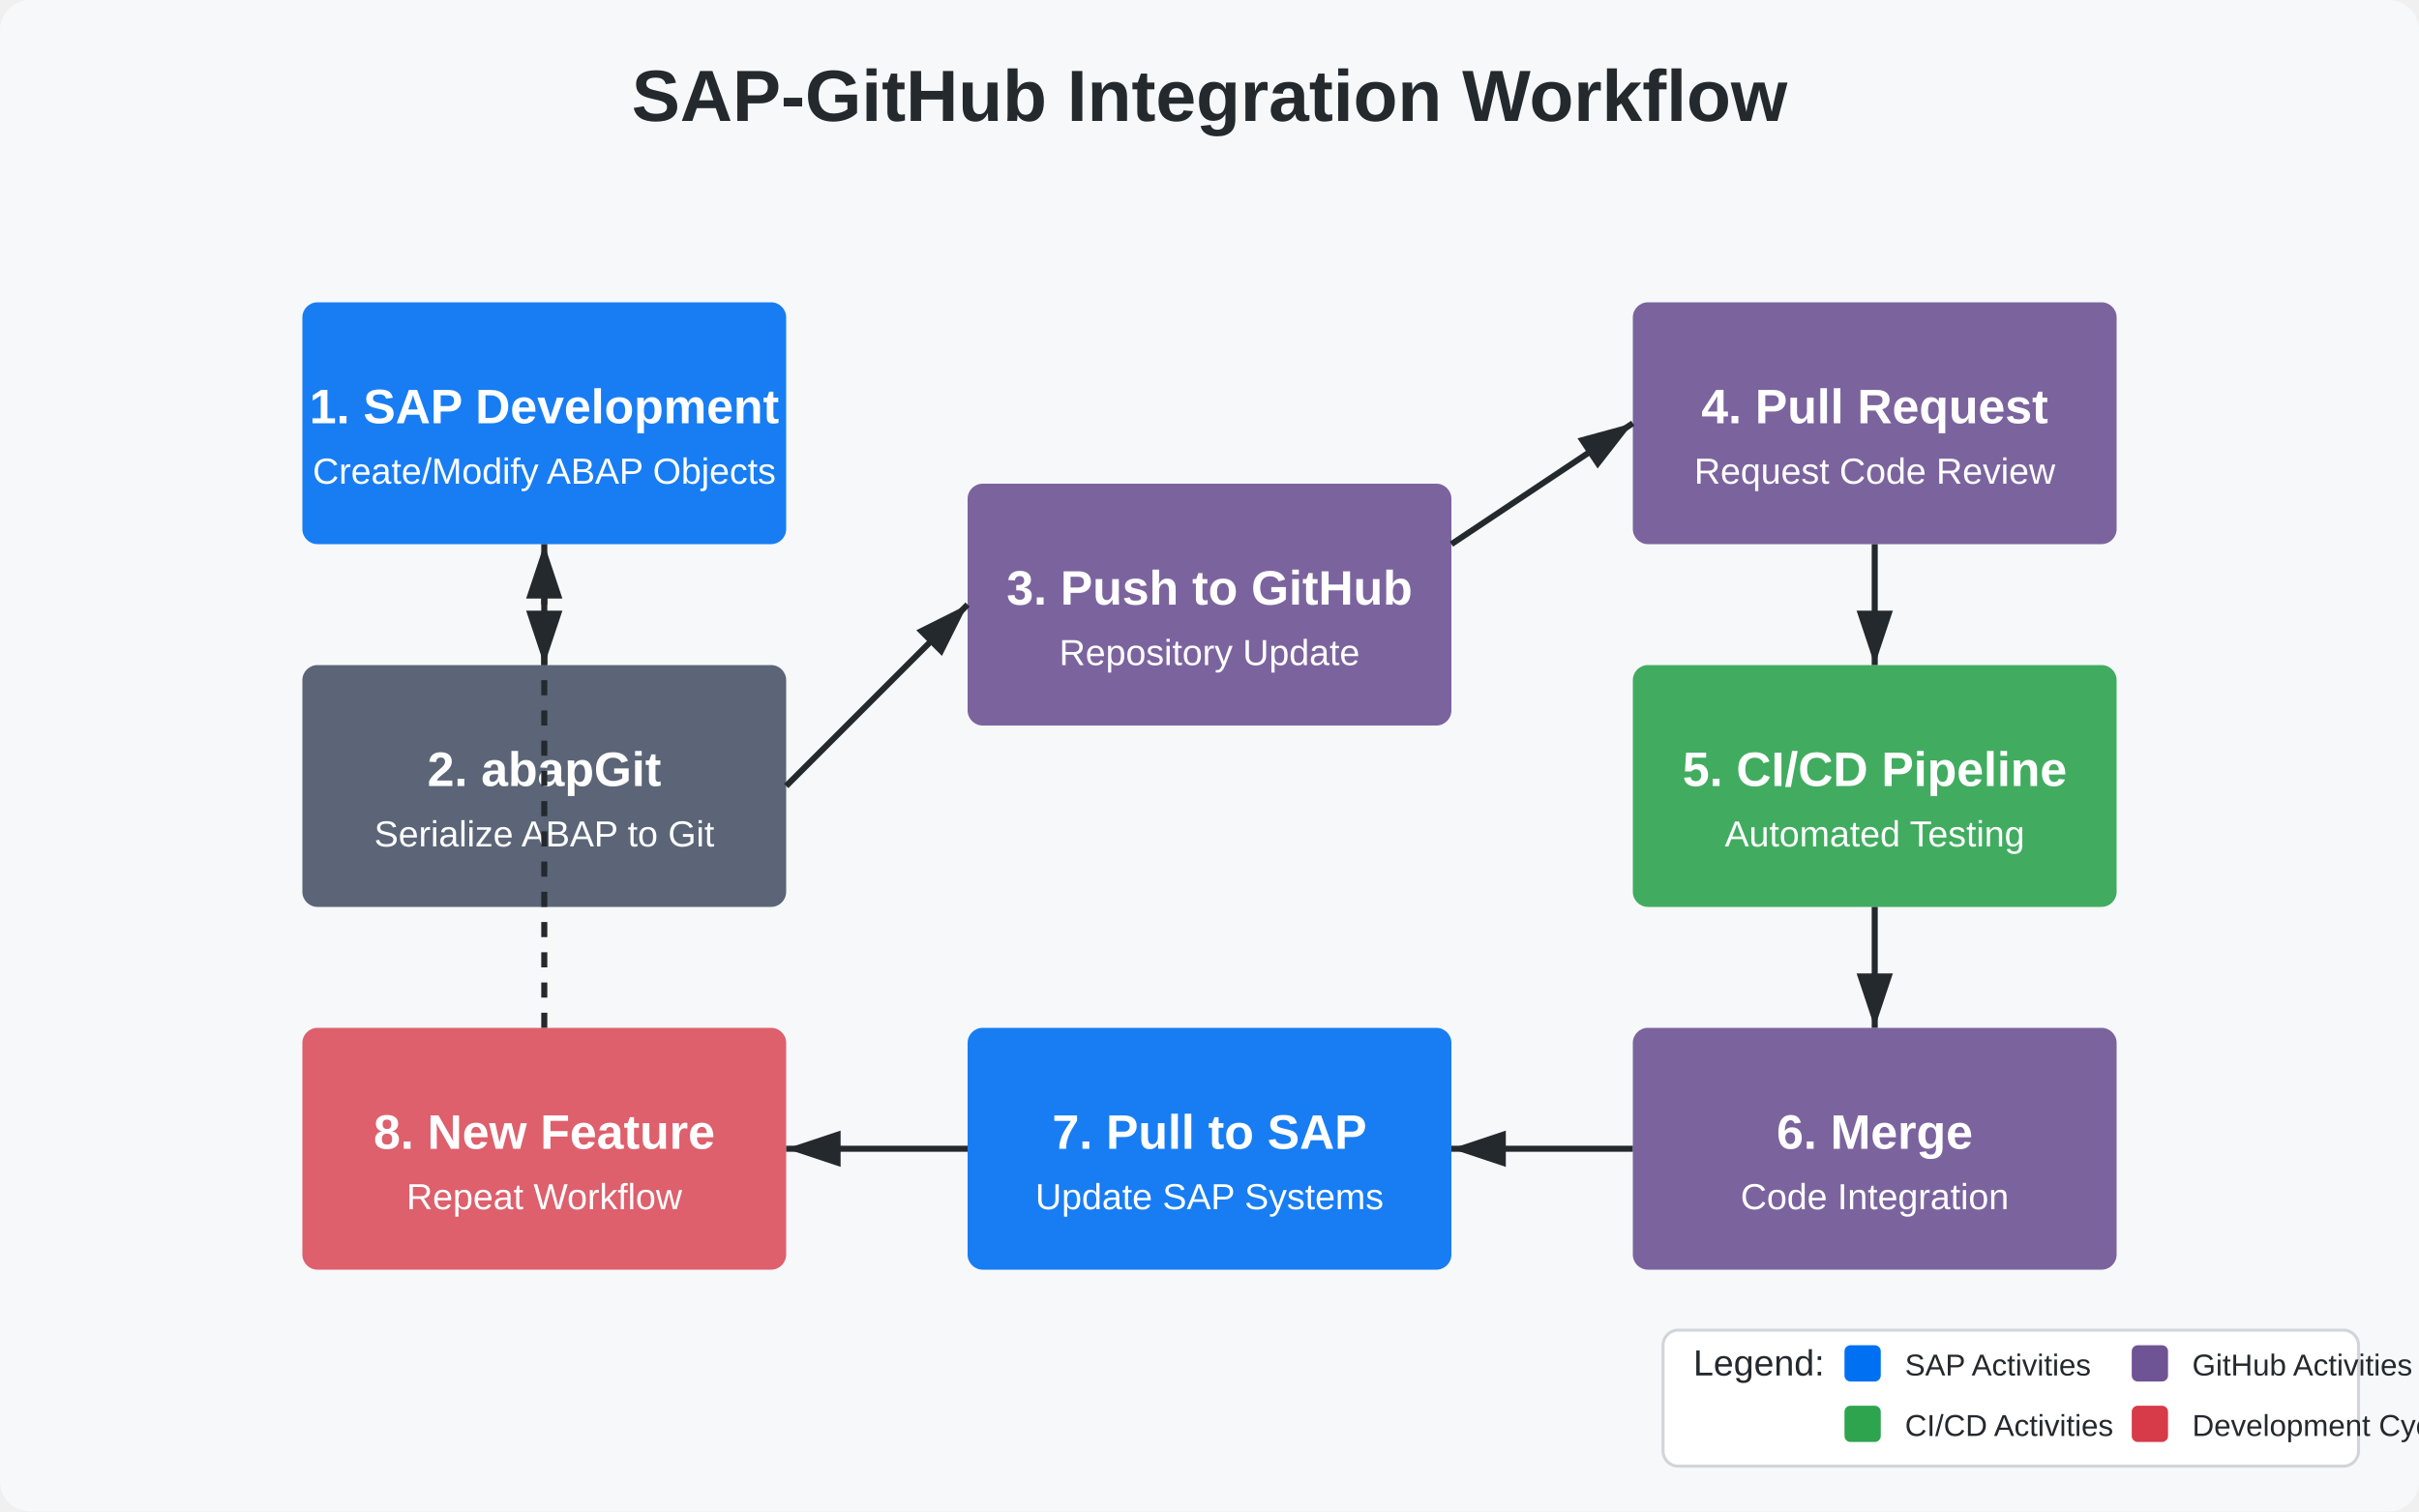
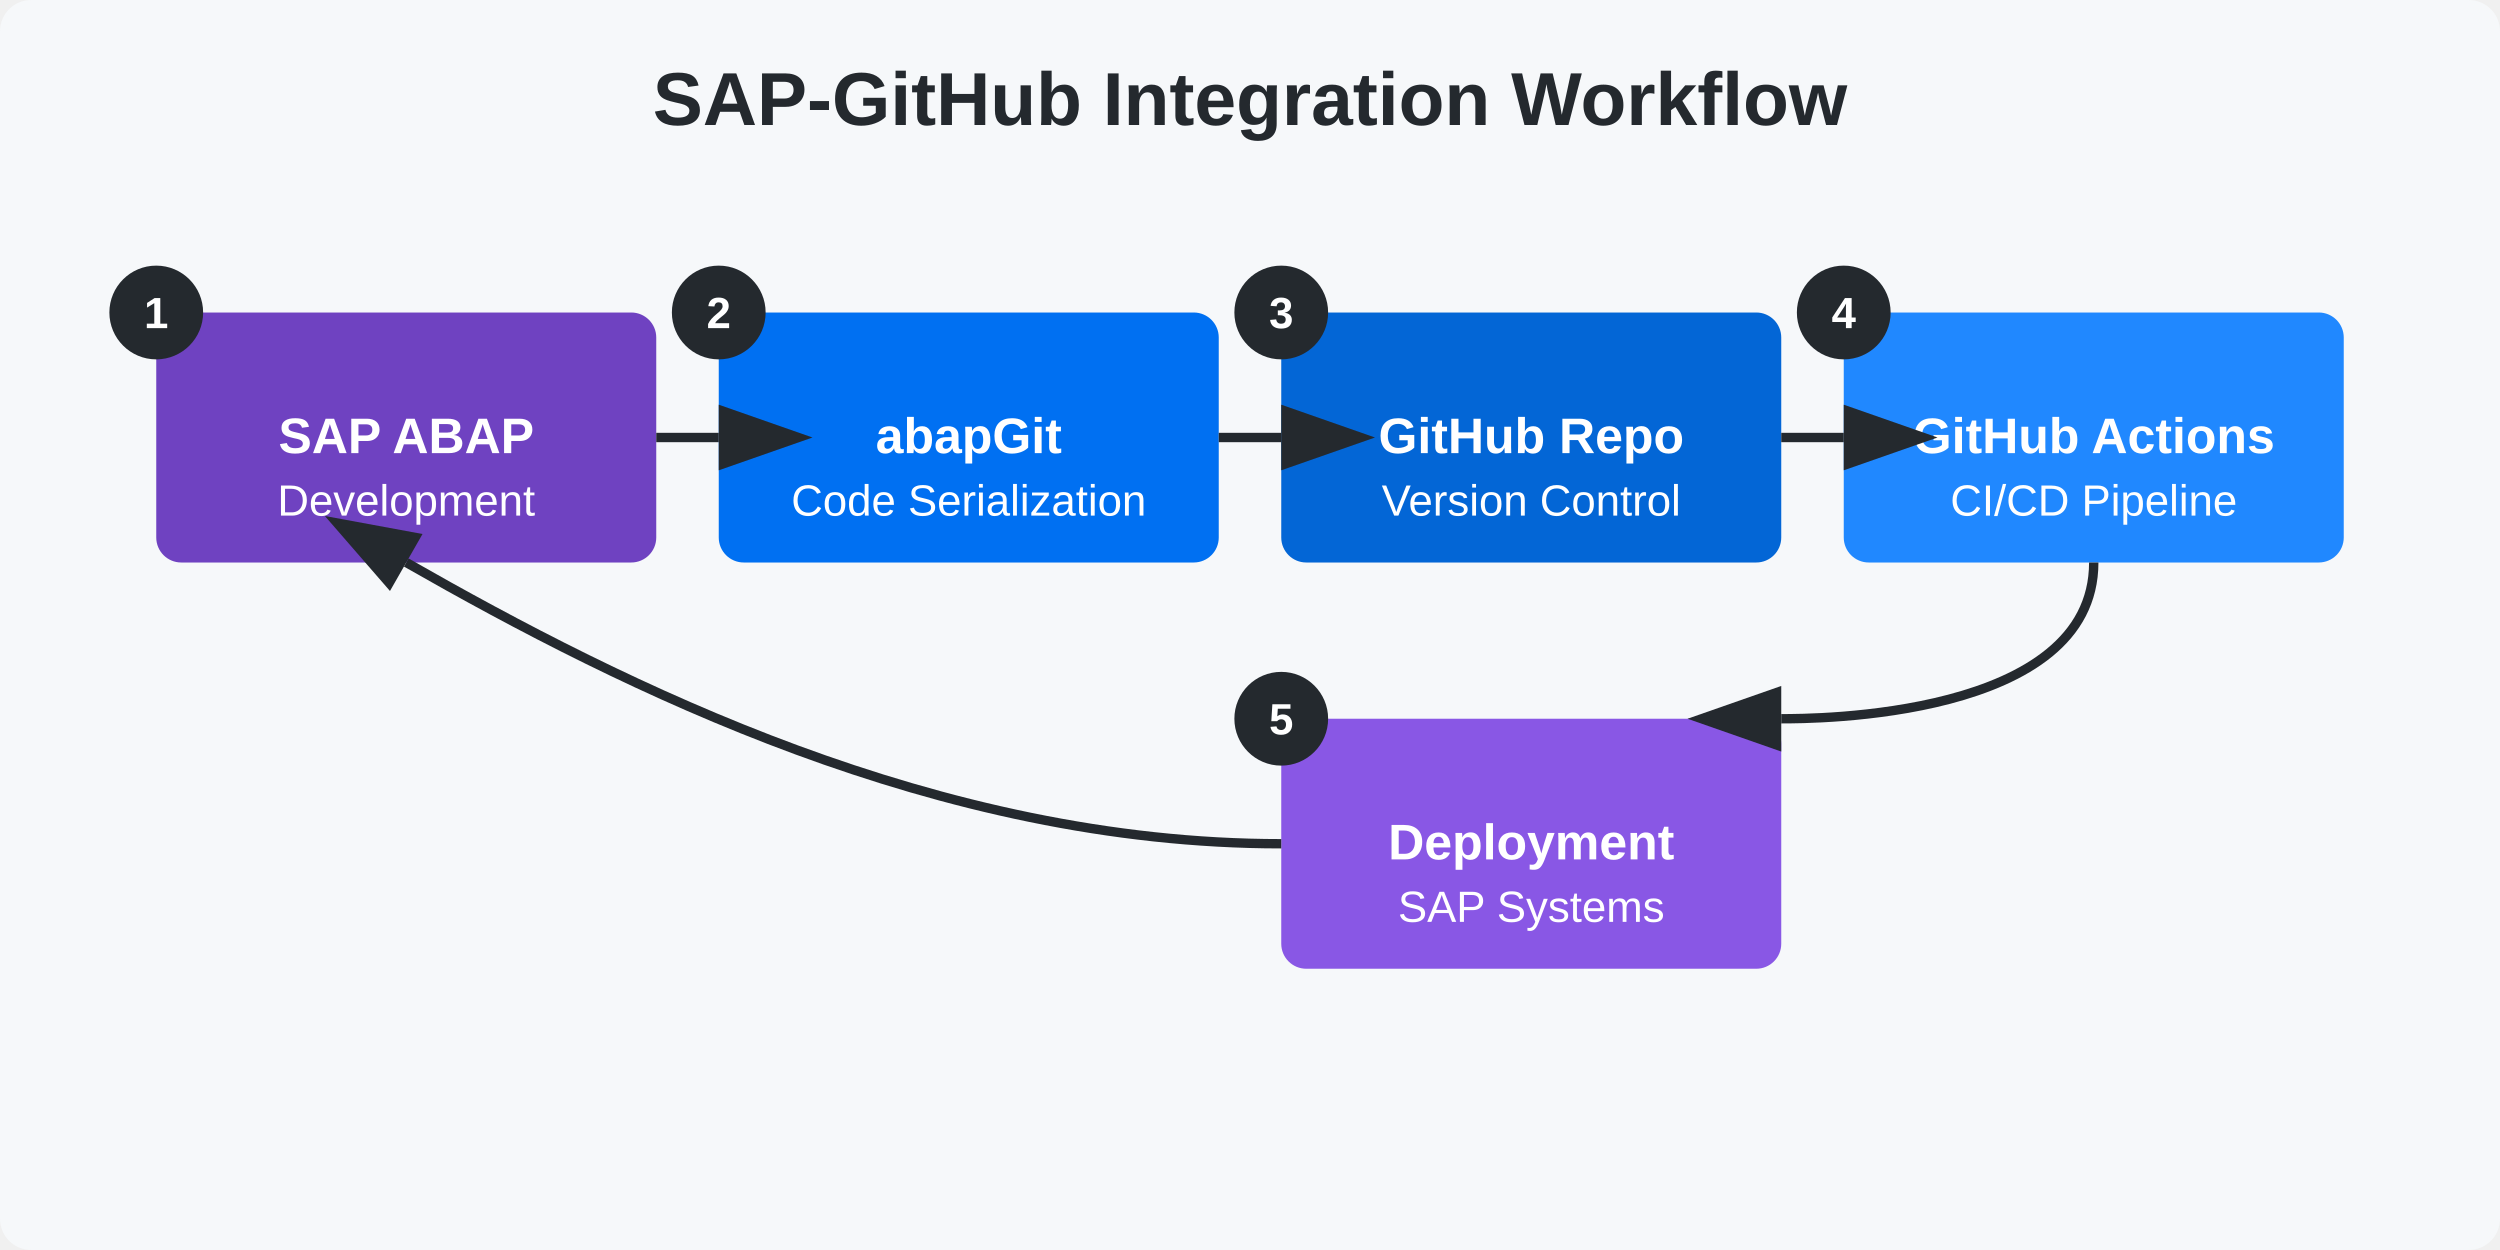
- <svg xmlns="http://www.w3.org/2000/svg" width="800" height="500" viewBox="0 0 800 500">
-   <rect x="0" y="0" width="800" height="500" fill="#f6f8fa" rx="10" ry="10" />
+ <svg xmlns="http://www.w3.org/2000/svg" width="800" height="400" viewBox="0 0 800 400">
+   <rect x="0" y="0" width="800" height="400" fill="#f6f8fa" rx="10" ry="10" />
  <text x="400" y="40" font-family="Arial, sans-serif" font-size="24" font-weight="bold" text-anchor="middle" fill="#24292e">SAP-GitHub Integration Workflow</text>
-   <rect x="100" y="100" width="160" height="80" fill="#0070f2" rx="5" ry="5" opacity="0.9" />
-   <text x="180" y="140" font-family="Arial, sans-serif" font-size="16" font-weight="bold" text-anchor="middle" fill="white">1. SAP Development</text>
-   <text x="180" y="160" font-family="Arial, sans-serif" font-size="12" text-anchor="middle" fill="white">Create/Modify ABAP Objects</text>
-   <rect x="100" y="220" width="160" height="80" fill="#4a5568" rx="5" ry="5" opacity="0.9" />
-   <text x="180" y="260" font-family="Arial, sans-serif" font-size="16" font-weight="bold" text-anchor="middle" fill="white">2. abapGit</text>
-   <text x="180" y="280" font-family="Arial, sans-serif" font-size="12" text-anchor="middle" fill="white">Serialize ABAP to Git</text>
-   <rect x="320" y="160" width="160" height="80" fill="#6e5494" rx="5" ry="5" opacity="0.9" />
-   <text x="400" y="200" font-family="Arial, sans-serif" font-size="16" font-weight="bold" text-anchor="middle" fill="white">3. Push to GitHub</text>
-   <text x="400" y="220" font-family="Arial, sans-serif" font-size="12" text-anchor="middle" fill="white">Repository Update</text>
-   <rect x="540" y="100" width="160" height="80" fill="#6e5494" rx="5" ry="5" opacity="0.9" />
-   <text x="620" y="140" font-family="Arial, sans-serif" font-size="16" font-weight="bold" text-anchor="middle" fill="white">4. Pull Request</text>
-   <text x="620" y="160" font-family="Arial, sans-serif" font-size="12" text-anchor="middle" fill="white">Request Code Review</text>
-   <rect x="540" y="220" width="160" height="80" fill="#2ea44f" rx="5" ry="5" opacity="0.9" />
-   <text x="620" y="260" font-family="Arial, sans-serif" font-size="16" font-weight="bold" text-anchor="middle" fill="white">5. CI/CD Pipeline</text>
-   <text x="620" y="280" font-family="Arial, sans-serif" font-size="12" text-anchor="middle" fill="white">Automated Testing</text>
-   <rect x="540" y="340" width="160" height="80" fill="#6e5494" rx="5" ry="5" opacity="0.9" />
-   <text x="620" y="380" font-family="Arial, sans-serif" font-size="16" font-weight="bold" text-anchor="middle" fill="white">6. Merge</text>
-   <text x="620" y="400" font-family="Arial, sans-serif" font-size="12" text-anchor="middle" fill="white">Code Integration</text>
-   <rect x="320" y="340" width="160" height="80" fill="#0070f2" rx="5" ry="5" opacity="0.9" />
-   <text x="400" y="380" font-family="Arial, sans-serif" font-size="16" font-weight="bold" text-anchor="middle" fill="white">7. Pull to SAP</text>
-   <text x="400" y="400" font-family="Arial, sans-serif" font-size="12" text-anchor="middle" fill="white">Update SAP Systems</text>
-   <rect x="100" y="340" width="160" height="80" fill="#d73a49" rx="5" ry="5" opacity="0.8" />
-   <text x="180" y="380" font-family="Arial, sans-serif" font-size="16" font-weight="bold" text-anchor="middle" fill="white">8. New Feature</text>
-   <text x="180" y="400" font-family="Arial, sans-serif" font-size="12" text-anchor="middle" fill="white">Repeat Workflow</text>
-   <line x1="180" y1="180" x2="180" y2="220" stroke="#24292e" stroke-width="2" marker-end="url(#arrow)" />
-   <line x1="260" y1="260" x2="320" y2="200" stroke="#24292e" stroke-width="2" marker-end="url(#arrow)" />
-   <line x1="480" y1="180" x2="540" y2="140" stroke="#24292e" stroke-width="2" marker-end="url(#arrow)" />
-   <line x1="620" y1="180" x2="620" y2="220" stroke="#24292e" stroke-width="2" marker-end="url(#arrow)" />
-   <line x1="620" y1="300" x2="620" y2="340" stroke="#24292e" stroke-width="2" marker-end="url(#arrow)" />
-   <line x1="540" y1="380" x2="480" y2="380" stroke="#24292e" stroke-width="2" marker-end="url(#arrow)" />
-   <line x1="320" y1="380" x2="260" y2="380" stroke="#24292e" stroke-width="2" marker-end="url(#arrow)" />
-   <line x1="180" y1="340" x2="180" y2="180" stroke="#24292e" stroke-width="2" stroke-dasharray="5,5" marker-end="url(#arrow)" />
+   <rect x="50" y="100" width="160" height="80" fill="#6f42c1" rx="8" ry="8" />
+   <text x="130" y="145" font-family="Arial, sans-serif" font-size="16" font-weight="bold" text-anchor="middle" fill="white">SAP ABAP</text>
+   <text x="130" y="165" font-family="Arial, sans-serif" font-size="14" text-anchor="middle" fill="white">Development</text>
+   <rect x="230" y="100" width="160" height="80" fill="#0070f2" rx="8" ry="8" />
+   <text x="310" y="145" font-family="Arial, sans-serif" font-size="16" font-weight="bold" text-anchor="middle" fill="white">abapGit</text>
+   <text x="310" y="165" font-family="Arial, sans-serif" font-size="14" text-anchor="middle" fill="white">Code Serialization</text>
+   <rect x="410" y="100" width="160" height="80" fill="#0366d6" rx="8" ry="8" />
+   <text x="490" y="145" font-family="Arial, sans-serif" font-size="16" font-weight="bold" text-anchor="middle" fill="white">GitHub Repo</text>
+   <text x="490" y="165" font-family="Arial, sans-serif" font-size="14" text-anchor="middle" fill="white">Version Control</text>
+   <rect x="590" y="100" width="160" height="80" fill="#2088ff" rx="8" ry="8" />
+   <text x="670" y="145" font-family="Arial, sans-serif" font-size="16" font-weight="bold" text-anchor="middle" fill="white">GitHub Actions</text>
+   <text x="670" y="165" font-family="Arial, sans-serif" font-size="14" text-anchor="middle" fill="white">CI/CD Pipeline</text>
+   <rect x="410" y="230" width="160" height="80" fill="#8957e5" rx="8" ry="8" />
+   <text x="490" y="275" font-family="Arial, sans-serif" font-size="16" font-weight="bold" text-anchor="middle" fill="white">Deployment</text>
+   <text x="490" y="295" font-family="Arial, sans-serif" font-size="14" text-anchor="middle" fill="white">SAP Systems</text>
  <defs>
-     <marker id="arrow" markerWidth="10" markerHeight="10" refX="9" refY="3" orient="auto" markerUnits="strokeWidth">
-       <path d="M0,0 L0,6 L9,3 z" fill="#24292e" />
+     <marker id="arrowhead" markerWidth="10" markerHeight="7" refX="0" refY="3.5" orient="auto">
+       <polygon points="0 0, 10 3.5, 0 7" fill="#24292e" />
    </marker>
  </defs>
-   <rect x="550" y="440" width="230" height="45" fill="white" rx="5" ry="5" stroke="#d1d5da" stroke-width="1" />
-   <text x="560" y="455" font-family="Arial, sans-serif" font-size="12" fill="#24292e">Legend:</text>
-   <rect x="610" y="445" width="12" height="12" fill="#0070f2" rx="2" ry="2" />
-   <text x="630" y="455" font-family="Arial, sans-serif" font-size="10" fill="#24292e">SAP Activities</text>
-   <rect x="705" y="445" width="12" height="12" fill="#6e5494" rx="2" ry="2" />
-   <text x="725" y="455" font-family="Arial, sans-serif" font-size="10" fill="#24292e">GitHub Activities</text>
-   <rect x="610" y="465" width="12" height="12" fill="#2ea44f" rx="2" ry="2" />
-   <text x="630" y="475" font-family="Arial, sans-serif" font-size="10" fill="#24292e">CI/CD Activities</text>
-   <rect x="705" y="465" width="12" height="12" fill="#d73a49" rx="2" ry="2" />
-   <text x="725" y="475" font-family="Arial, sans-serif" font-size="10" fill="#24292e">Development Cycle</text>
+   <line x1="210" y1="140" x2="230" y2="140" stroke="#24292e" stroke-width="3" marker-end="url(#arrowhead)" />
+   <line x1="390" y1="140" x2="410" y2="140" stroke="#24292e" stroke-width="3" marker-end="url(#arrowhead)" />
+   <line x1="570" y1="140" x2="590" y2="140" stroke="#24292e" stroke-width="3" marker-end="url(#arrowhead)" />
+   <path d="M670,180 C670,230 580,230 570,230" stroke="#24292e" stroke-width="3" fill="none" marker-end="url(#arrowhead)" />
+   <path d="M410,270 C300,270 200,220 130,180" stroke="#24292e" stroke-width="3" fill="none" marker-end="url(#arrowhead)" />
+   <circle cx="50" cy="100" r="15" fill="#24292e" />
+   <text x="50" y="105" font-family="Arial, sans-serif" font-size="14" font-weight="bold" text-anchor="middle" fill="white">1</text>
+   <circle cx="230" cy="100" r="15" fill="#24292e" />
+   <text x="230" y="105" font-family="Arial, sans-serif" font-size="14" font-weight="bold" text-anchor="middle" fill="white">2</text>
+   <circle cx="410" cy="100" r="15" fill="#24292e" />
+   <text x="410" y="105" font-family="Arial, sans-serif" font-size="14" font-weight="bold" text-anchor="middle" fill="white">3</text>
+   <circle cx="590" cy="100" r="15" fill="#24292e" />
+   <text x="590" y="105" font-family="Arial, sans-serif" font-size="14" font-weight="bold" text-anchor="middle" fill="white">4</text>
+   <circle cx="410" cy="230" r="15" fill="#24292e" />
+   <text x="410" y="235" font-family="Arial, sans-serif" font-size="14" font-weight="bold" text-anchor="middle" fill="white">5</text>
</svg>
